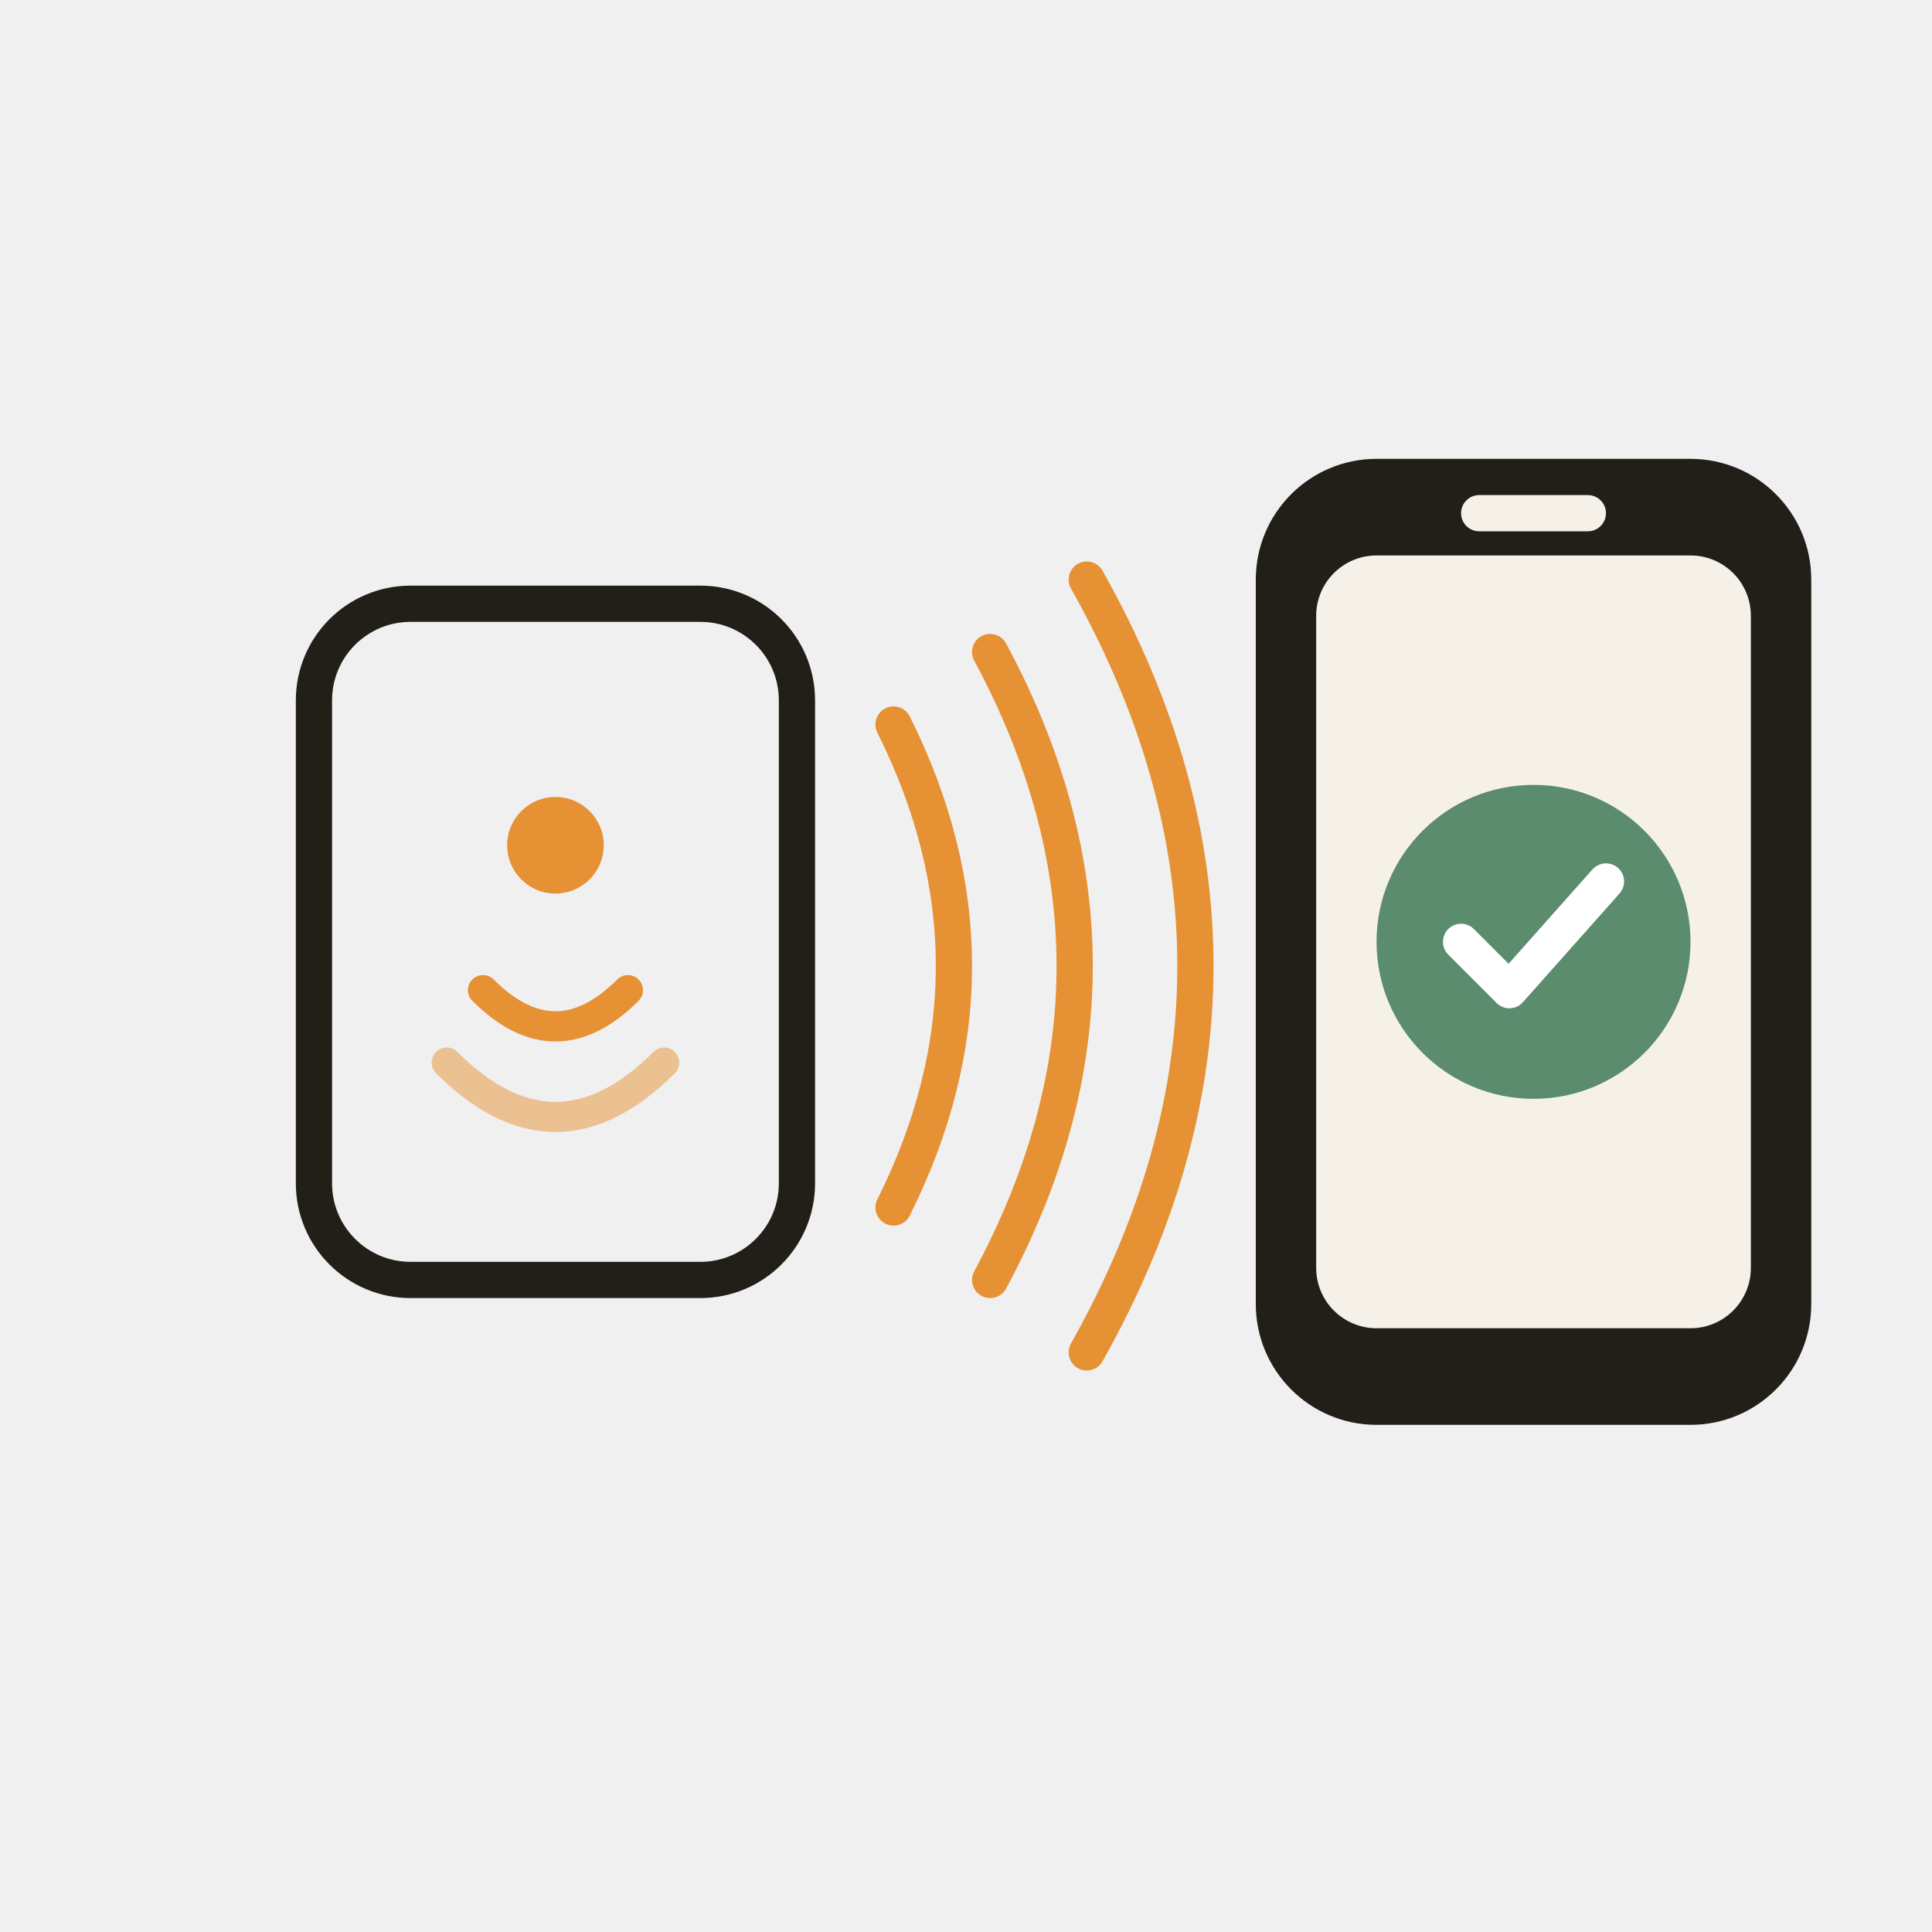
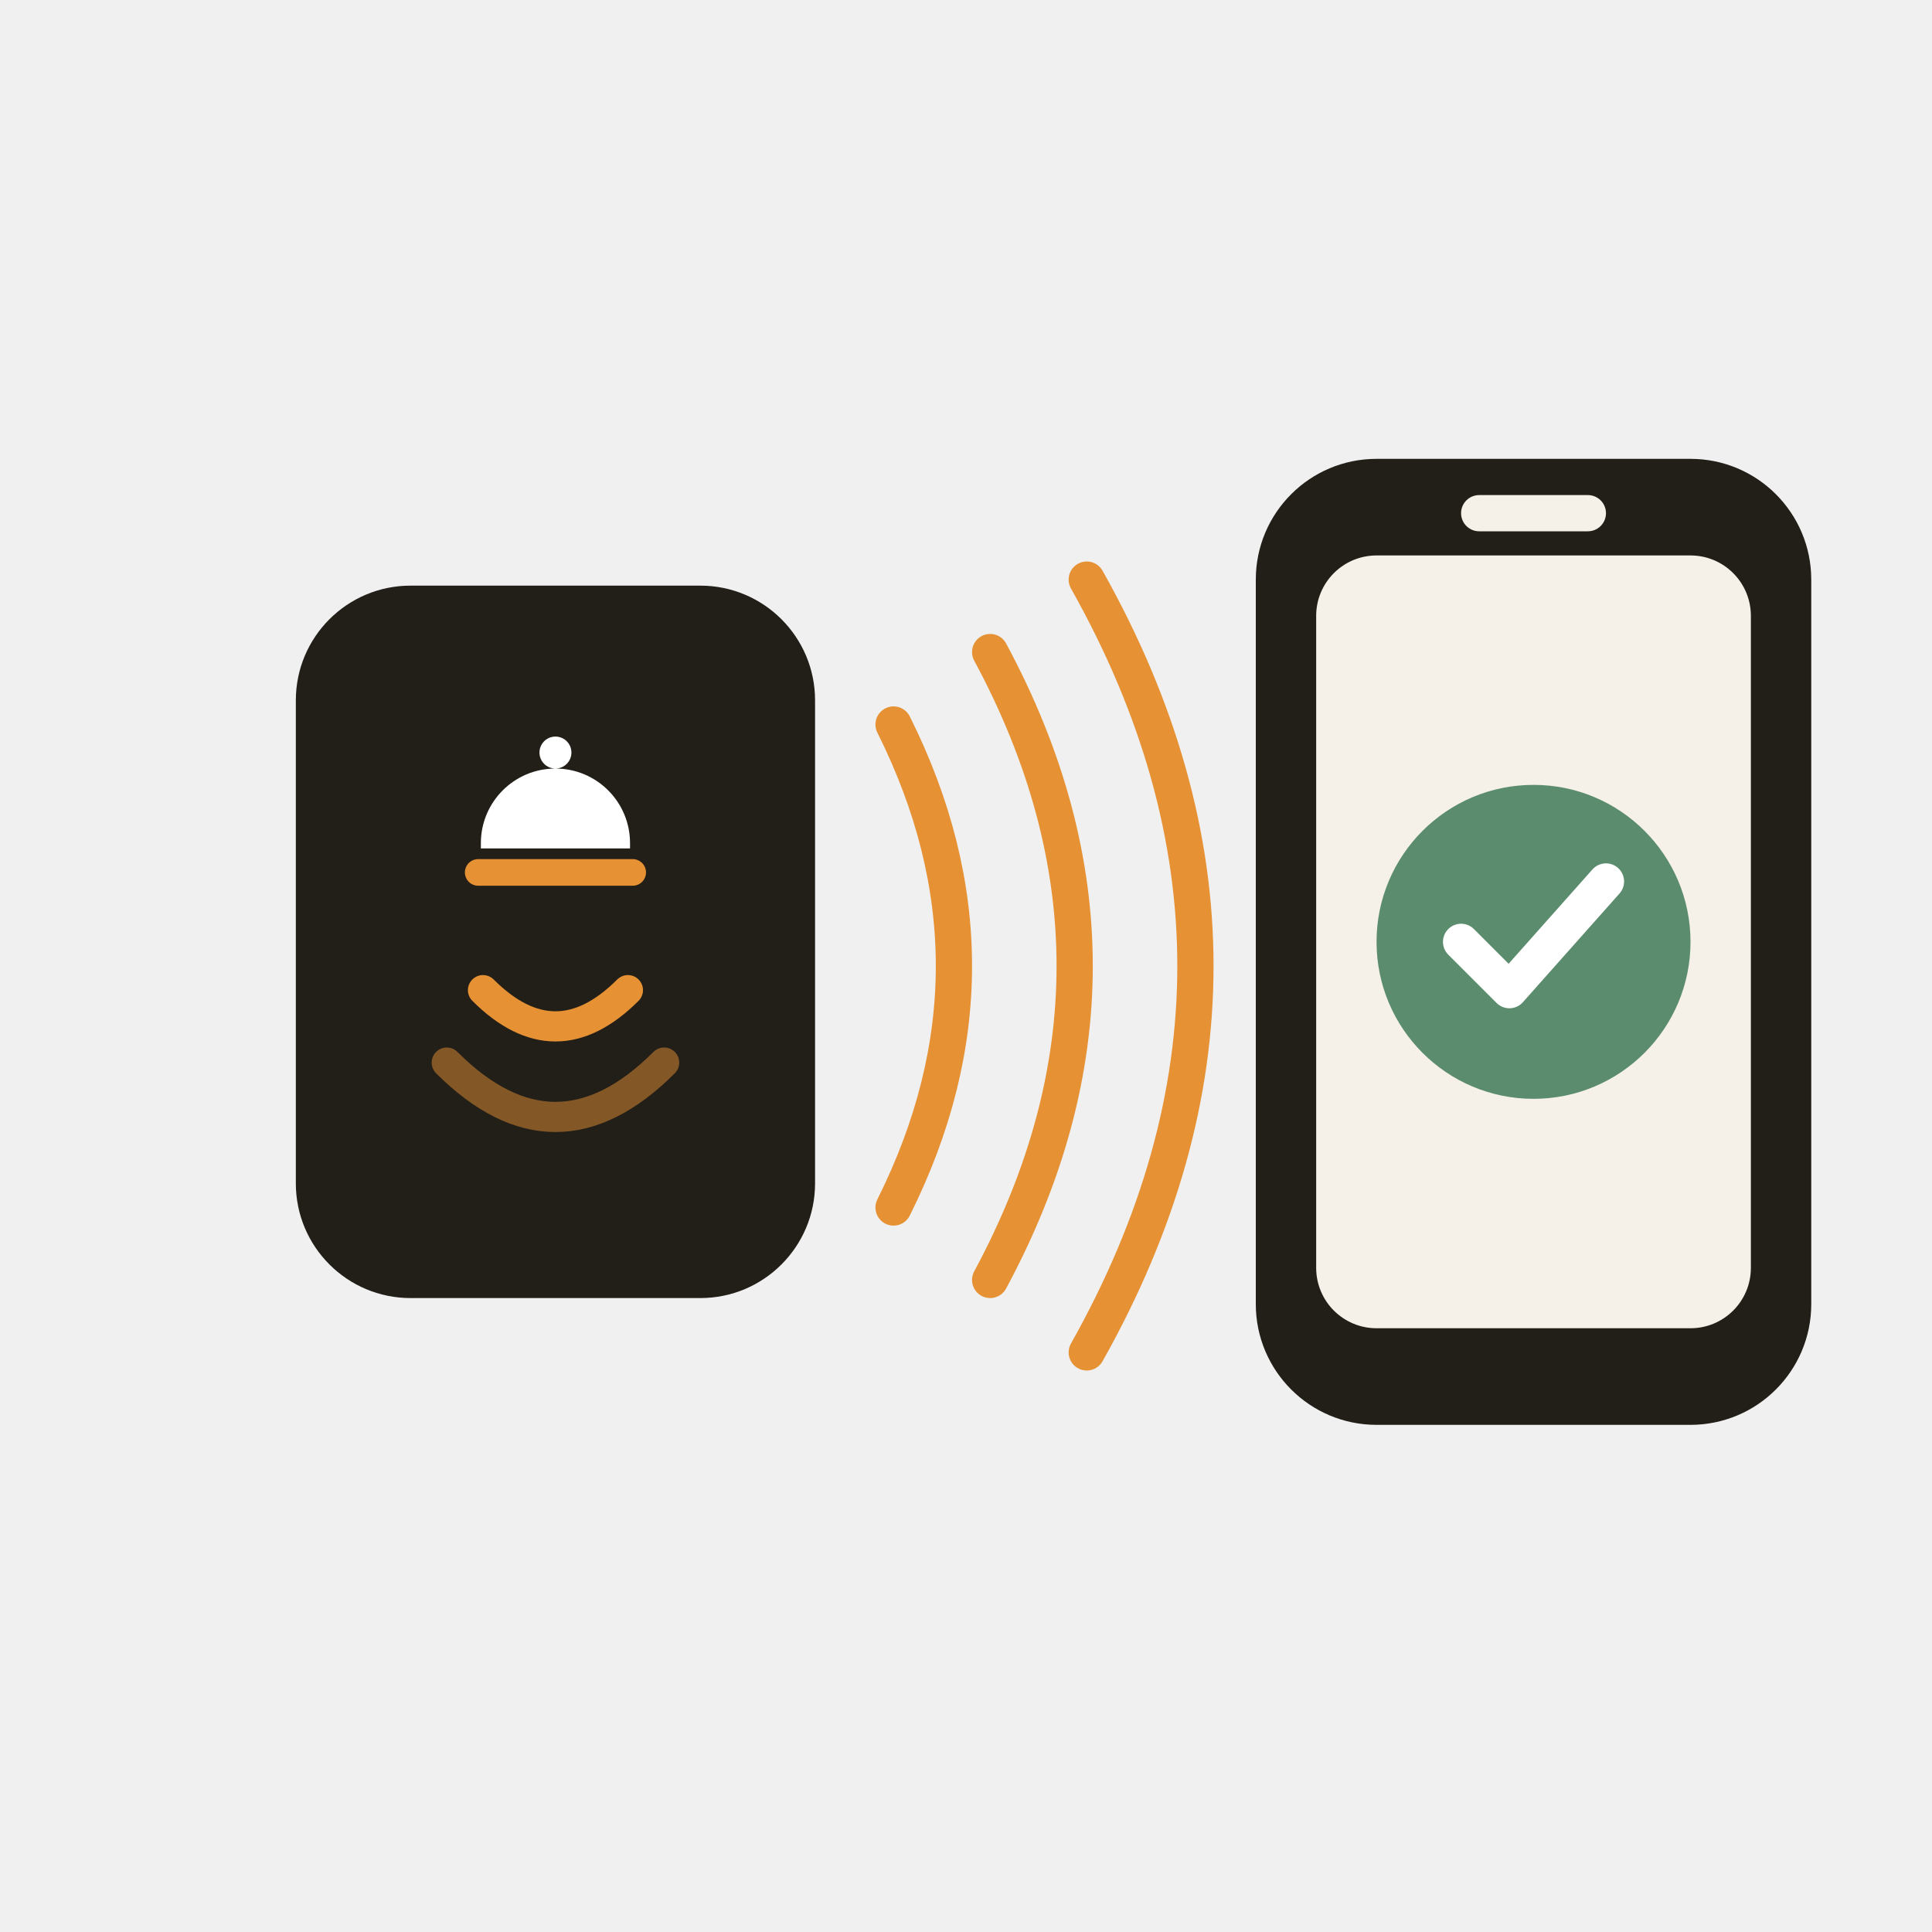
<svg xmlns="http://www.w3.org/2000/svg" viewBox="0 0 160 160" role="img" aria-label="A phone taps a wall tag to clock in, confirmed with a tick">
  <style>
    .w{animation:wave 3s ease-out infinite;transform-box:fill-box;transform-origin:left center}
    @keyframes wave{0%{opacity:0;transform:scale(0.6)}12%{opacity:1}40%{opacity:0;transform:scale(1.05)}100%{opacity:0}}
    .w2{animation-delay:.18s}.w3{animation-delay:.36s}
    .phone{animation:nudge 3s ease-in-out infinite;transform-box:fill-box;transform-origin:center}
    @keyframes nudge{0%,100%{transform:translateX(0)}22%{transform:translateX(-4px)}44%{transform:translateX(0)}}
    .pop{transform-box:fill-box;transform-origin:center;animation:pop 3s ease-in-out infinite}
    @keyframes pop{0%,55%{transform:scale(0);opacity:0}67%{transform:scale(1.18);opacity:1}76%{transform:scale(.96)}84%,100%{transform:scale(1);opacity:1}}
    @media (prefers-reduced-motion:reduce){.w,.phone,.pop{animation:none;opacity:1}.pop{transform:scale(1)}}
  </style>
-   <rect x="26" y="50" width="40" height="56" rx="8" fill="none" stroke="#221E18" stroke-width="3" />
-   <circle cx="46" cy="70" r="4" fill="#E59134" />
+   <rect x="24.5" y="48.5" width="43" height="59" rx="9.5" fill="#221E18" />
+   <g transform="translate(38.5 61) scale(0.441176)">
+     <path fill="#FFFFFF" d="M17 0a3 3 0 1 1 0 6a3 3 0 1 1 0-6zM3 21v-1a14 14 0 0 1 28 0v1z" />
+     <rect y="23" width="34" height="5" rx="2.5" fill="#E59134" />
+   </g>
  <path d="M40 82 q6 6 12 0" fill="none" stroke="#E59134" stroke-width="2.5" stroke-linecap="round" />
  <path d="M37 88 q9 9 18 0" fill="none" stroke="#E59134" stroke-width="2.5" stroke-linecap="round" opacity="0.5" />
  <path class="w" d="M74 60 q10 20 0 40" fill="none" stroke="#E59134" stroke-width="3" stroke-linecap="round" />
  <path class="w w2" d="M82 54 q14 26 0 52" fill="none" stroke="#E59134" stroke-width="3" stroke-linecap="round" />
  <path class="w w3" d="M90 48 q18 32 0 64" fill="none" stroke="#E59134" stroke-width="3" stroke-linecap="round" />
  <g class="phone">
    <rect x="104" y="38" width="46" height="80" rx="10" fill="#221E18" />
    <rect x="109" y="46" width="36" height="64" rx="5" fill="#F5F1E8" />
    <rect x="121" y="41" width="12" height="3" rx="1.5" fill="#F5F1E8" />
    <g class="pop">
      <circle cx="127" cy="78" r="13" fill="#5B8C6E" />
      <path d="M121 78 l4 4 8 -9" fill="none" stroke="#fff" stroke-width="3" stroke-linecap="round" stroke-linejoin="round" />
    </g>
  </g>
</svg>
